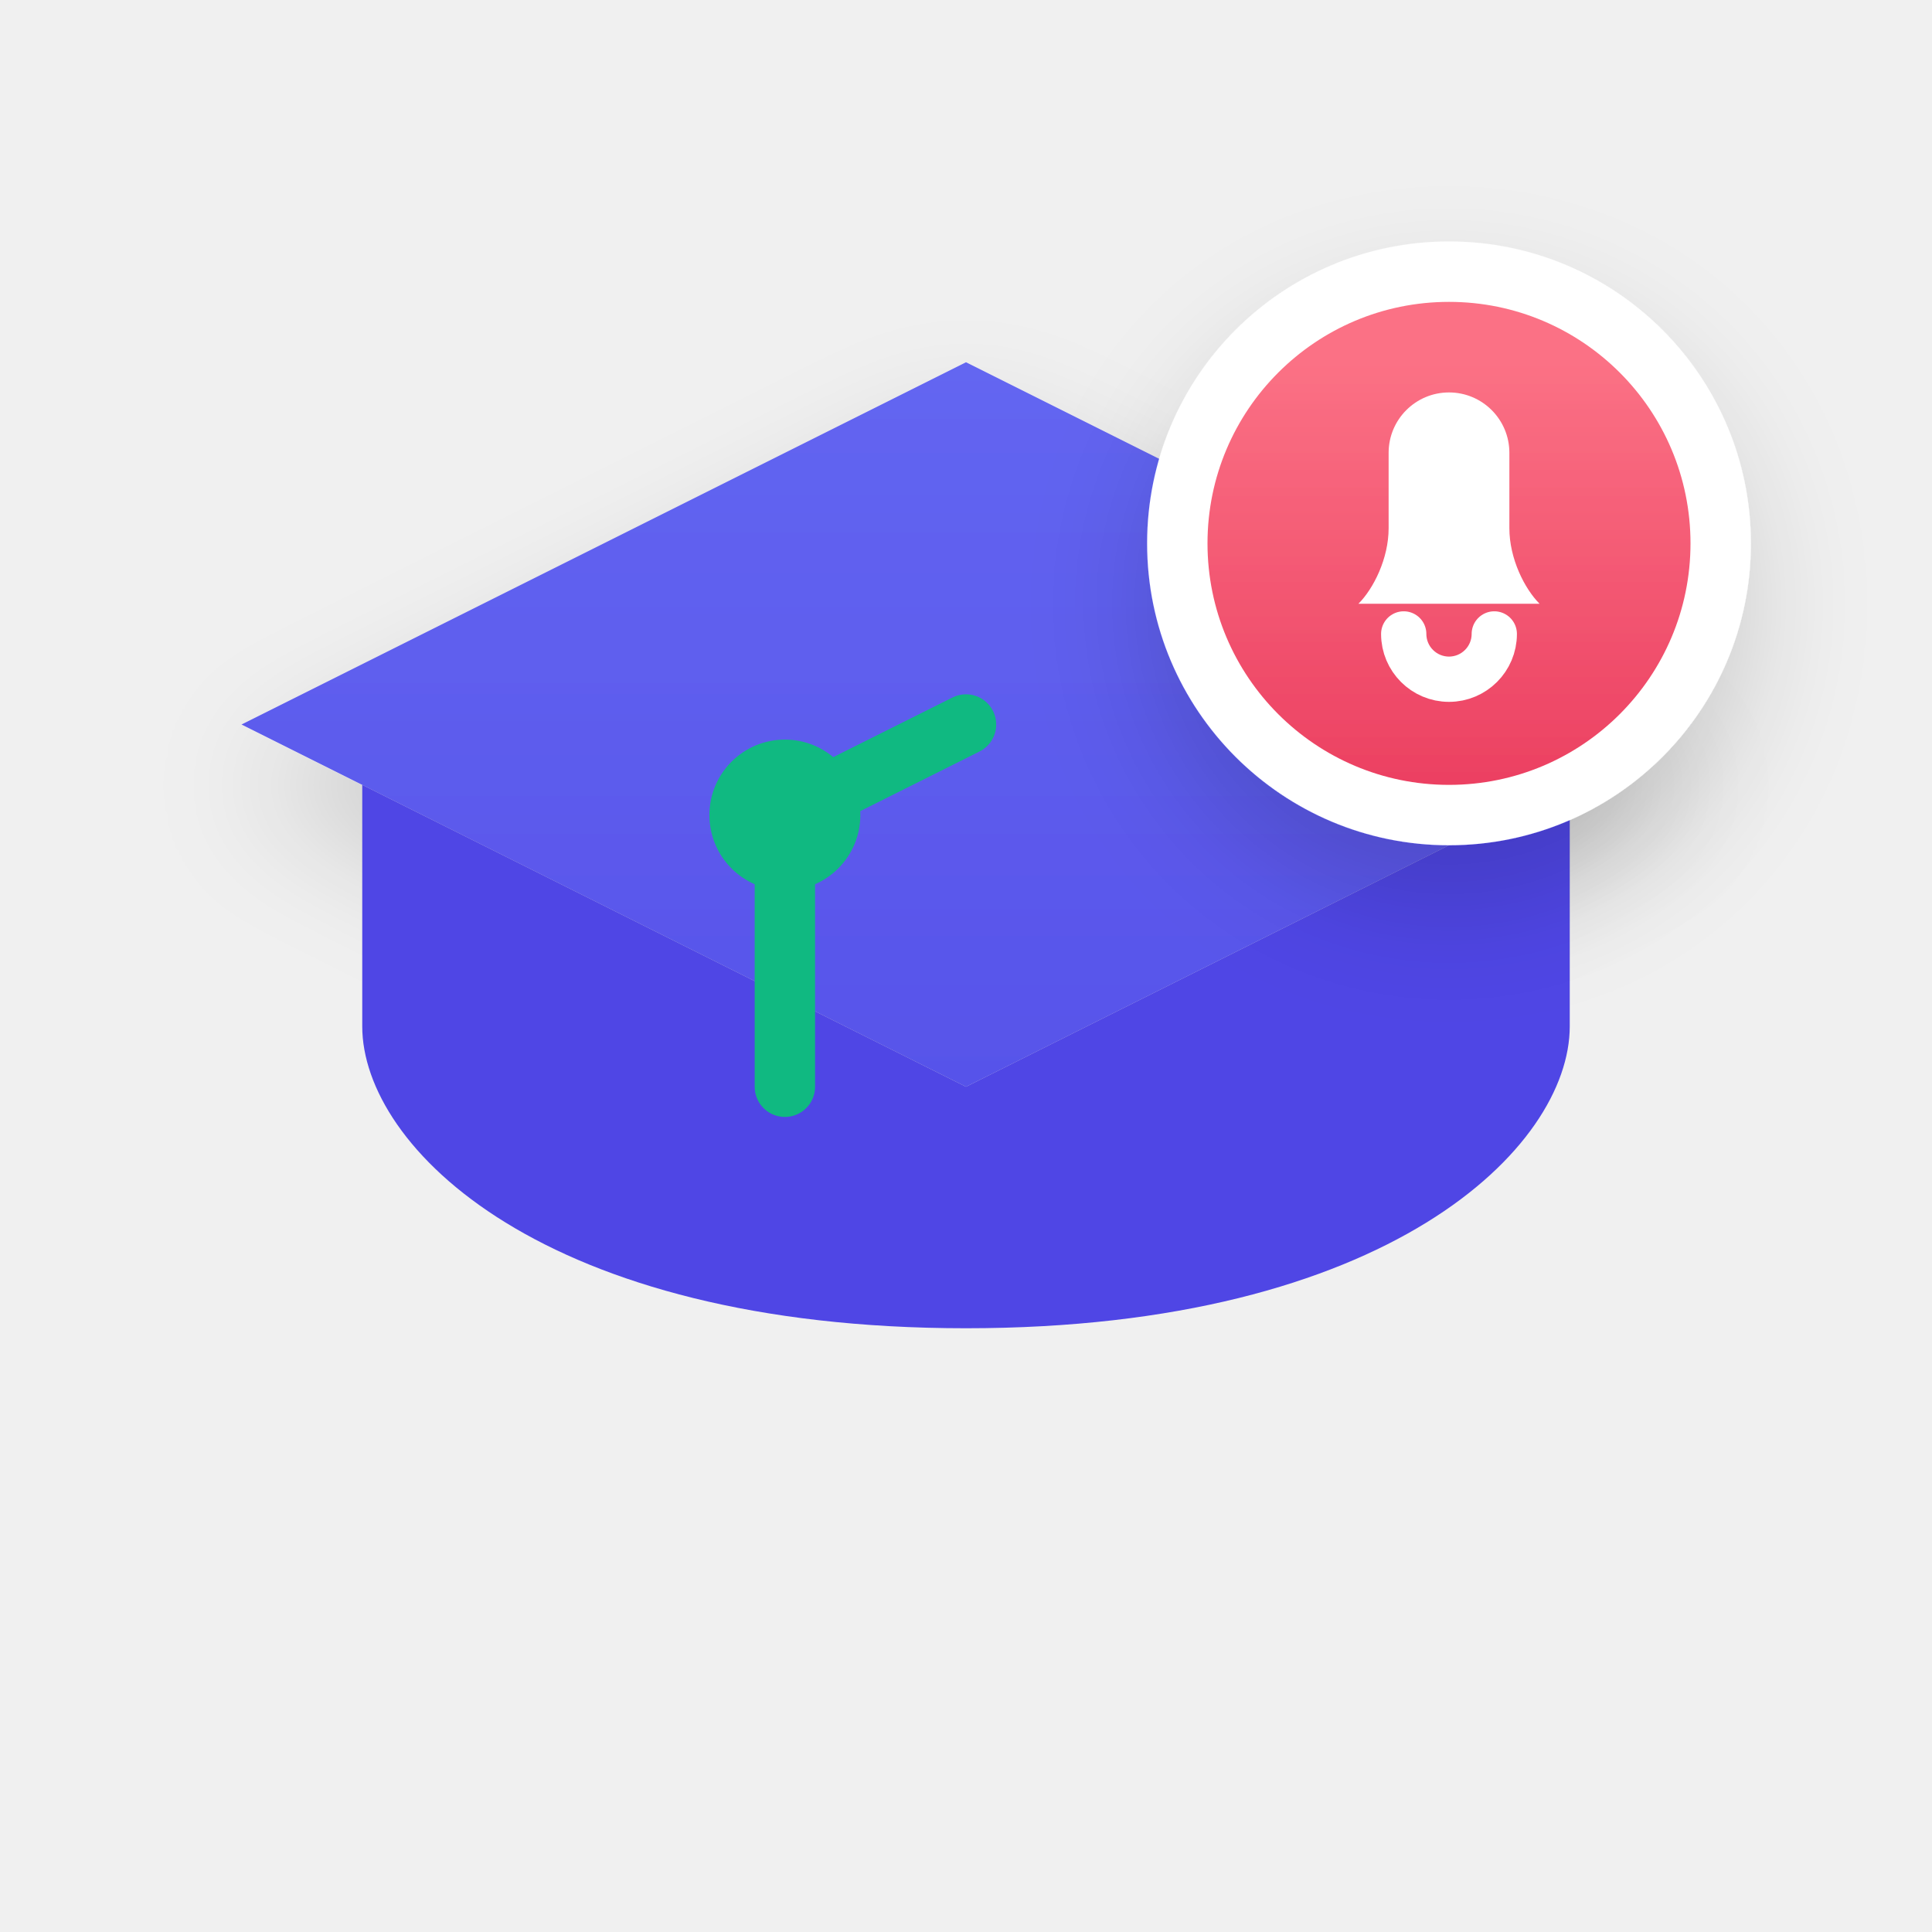
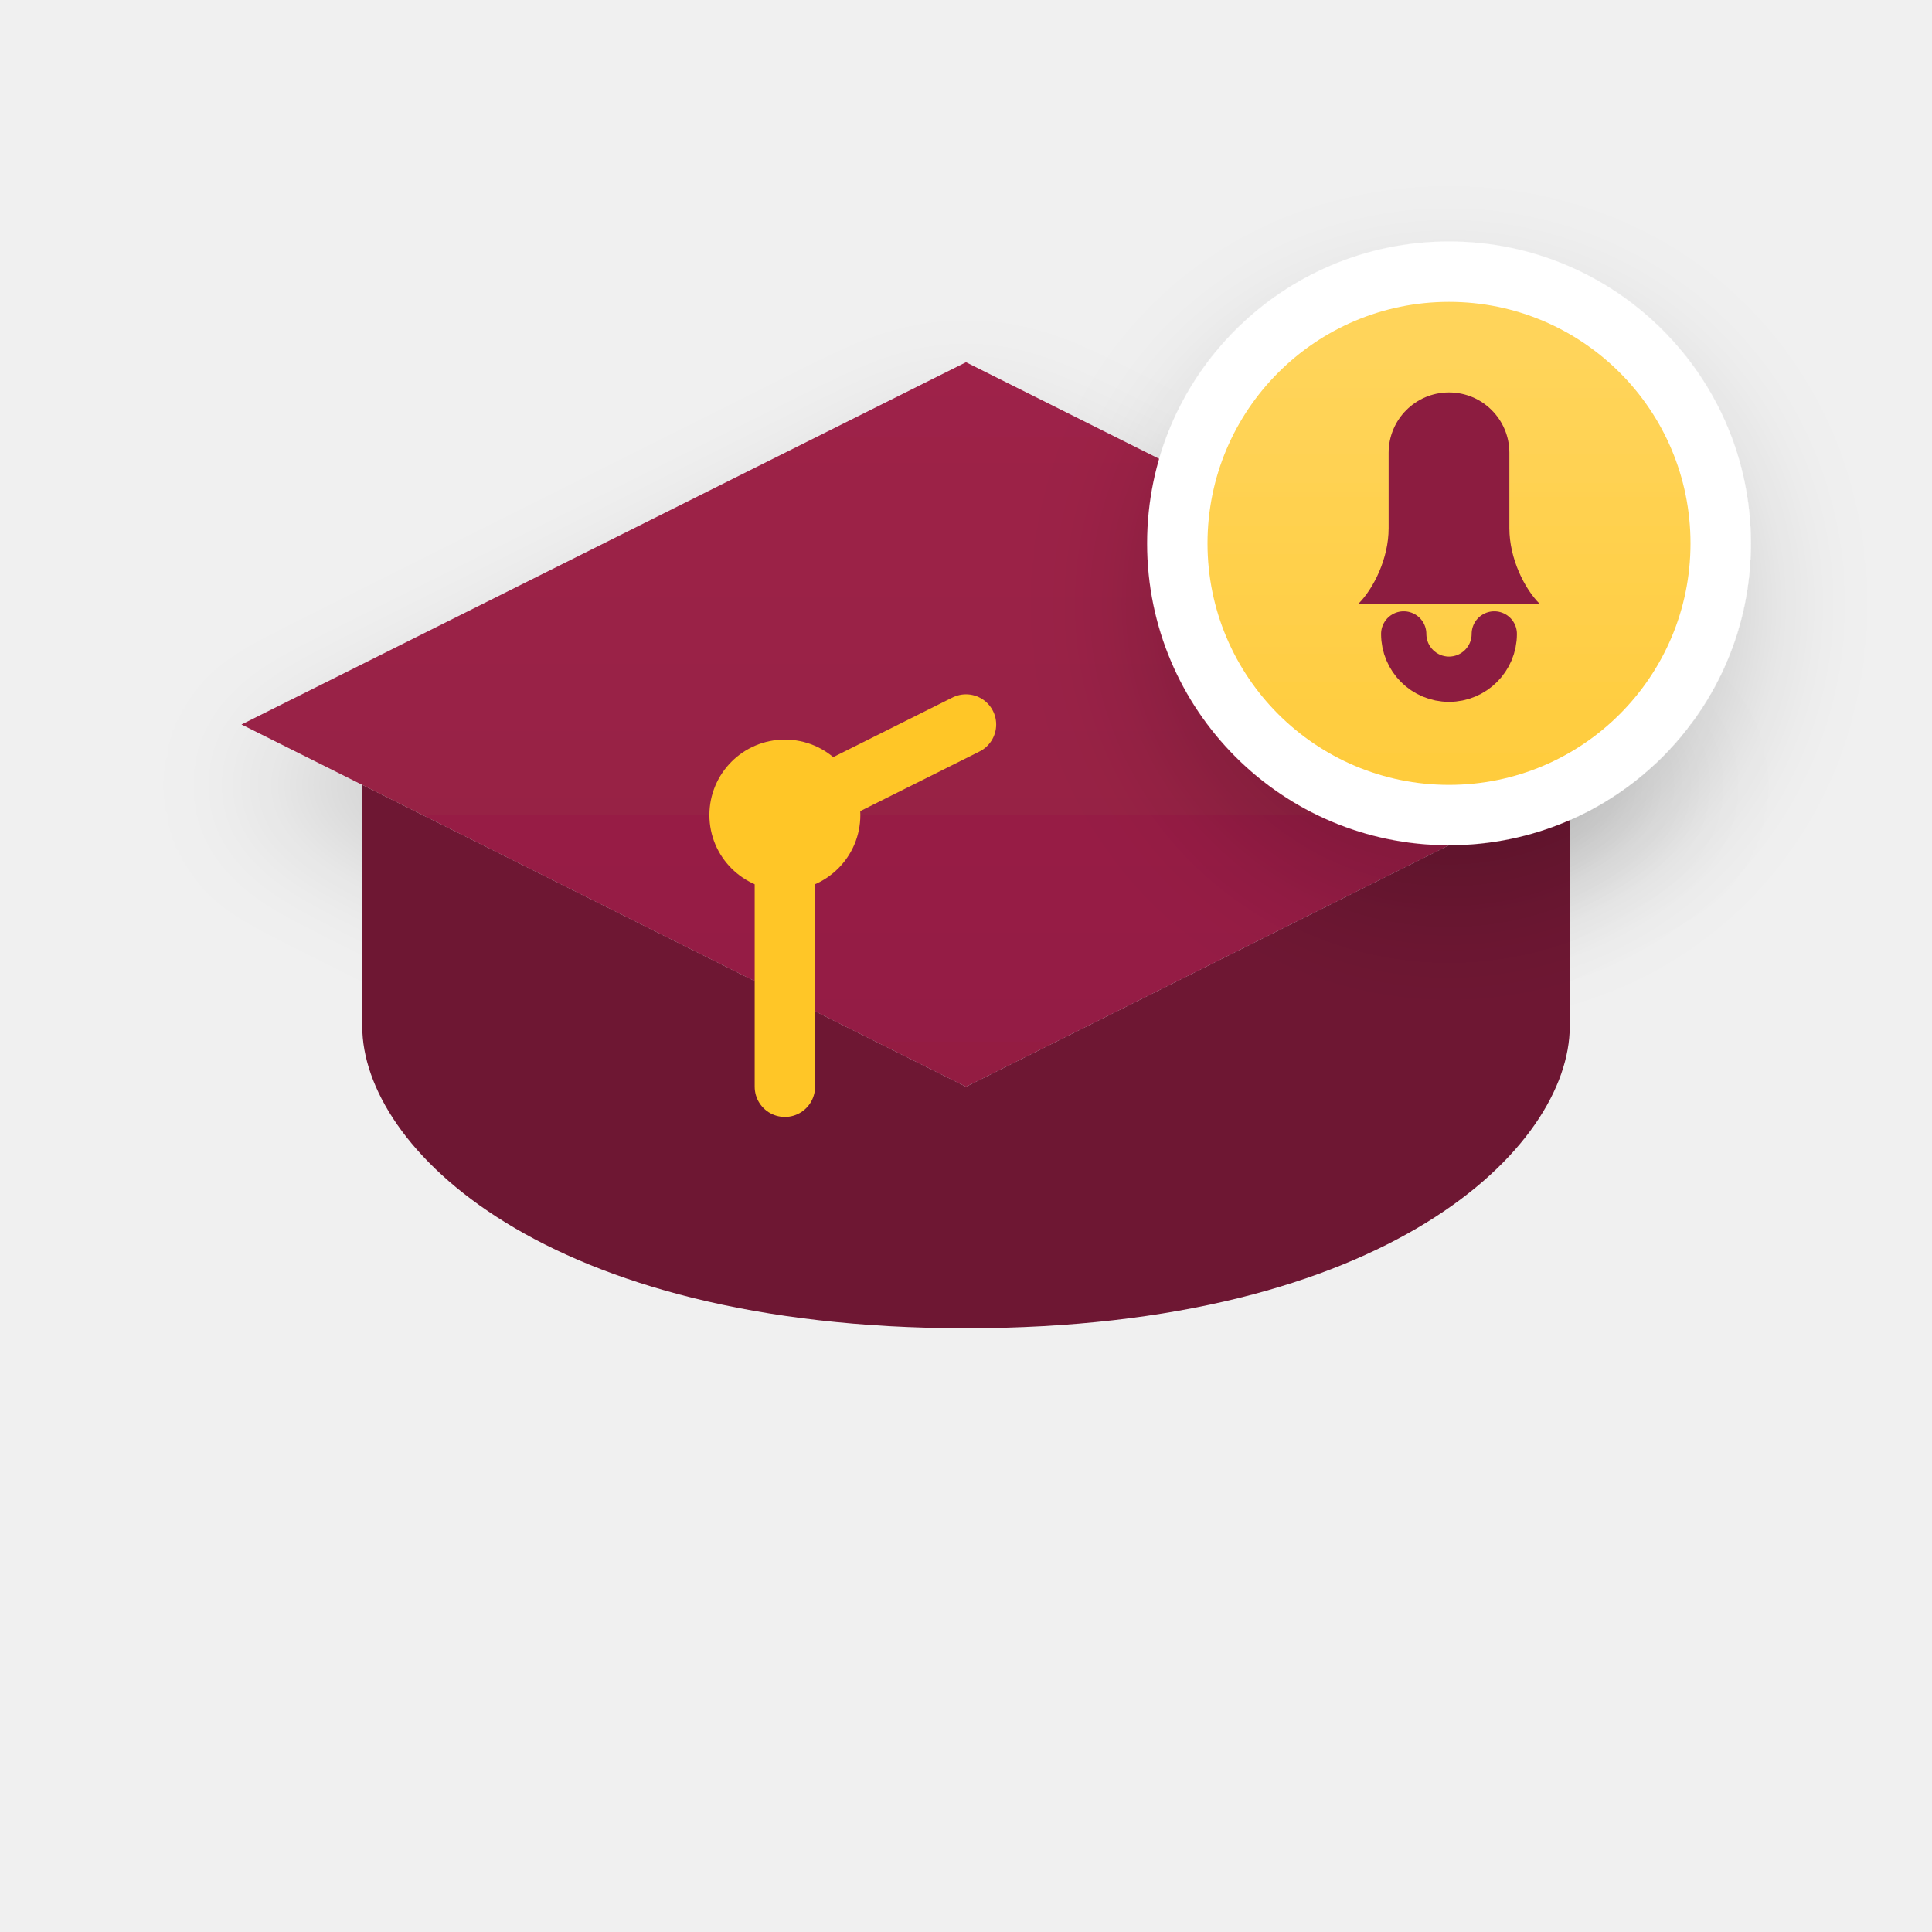
<svg xmlns="http://www.w3.org/2000/svg" width="64" height="64" viewBox="0 0 64 64" fill="none">
  <defs>
    <linearGradient id="capGradient" x1="32" y1="12" x2="32" y2="52" gradientUnits="userSpaceOnUse">
-       <stop offset="0%" stop-color="#6366f1" />
-       <stop offset="100%" stop-color="#4f46e5" />
+       <stop offset="0%" stop-color="#9E2148" />
+       <stop offset="100%" stop-color="#8C1D40" />
    </linearGradient>
    <linearGradient id="bellGradient" x1="48" y1="12" x2="48" y2="36" gradientUnits="userSpaceOnUse">
-       <stop offset="0%" stop-color="#fb7185" />
-       <stop offset="100%" stop-color="#e11d48" />
+       <stop offset="0%" stop-color="#FFD45A" />
+       <stop offset="100%" stop-color="#FFC627" />
    </linearGradient>
    <filter id="shadow" x="-4" y="-4" width="72" height="72" filterUnits="userSpaceOnUse">
      <feDropShadow dx="0" dy="2" stdDeviation="2" flood-color="#000" flood-opacity="0.15" />
    </filter>
  </defs>
  <path d="M32 12L8 24L32 36L56 24L32 12Z" fill="url(#capGradient)" filter="url(#shadow)" />
-   <path d="M52 26V34C52 38 46 44 32 44C18 44 12 38 12 34V26L32 36L52 26Z" fill="#4F46E5" />
-   <path d="M32 24L26 27" stroke="#10b981" stroke-width="2" stroke-linecap="round" />
-   <circle cx="26" cy="27" r="2.5" fill="#10b981" />
-   <path d="M26 27V36" stroke="#10b981" stroke-width="2" stroke-linecap="round" />
+   <path d="M52 26V34C52 38 46 44 32 44C18 44 12 38 12 34V26L32 36L52 26Z" fill="#6E1733" />
+   <path d="M32 24L26 27" stroke="#FFC627" stroke-width="2" stroke-linecap="round" />
+   <circle cx="26" cy="27" r="2.5" fill="#FFC627" />
+   <path d="M26 27V36" stroke="#FFC627" stroke-width="2" stroke-linecap="round" />
  <g filter="url(#shadow)">
    <circle cx="48" cy="18" r="10" fill="#ffffff" />
    <circle cx="48" cy="18" r="8" fill="url(#bellGradient)" />
-     <path d="M48 13C46.895 13 46 13.895 46 15V17.5C46 18.5 45.5 19.5 45 20H51C50.5 19.5 50 18.5 50 17.5V15C50 13.895 49.105 13 48 13Z" fill="white" />
-     <path d="M46.5 21C46.5 21.828 47.172 22.5 48 22.5C48.828 22.5 49.5 21.828 49.5 21" stroke="white" stroke-width="1.5" stroke-linecap="round" />
+     <path d="M48 13C46.895 13 46 13.895 46 15V17.5C46 18.5 45.5 19.5 45 20H51C50.5 19.5 50 18.5 50 17.5V15C50 13.895 49.105 13 48 13Z" fill="#8C1D40" />
+     <path d="M46.5 21C46.5 21.828 47.172 22.5 48 22.5C48.828 22.5 49.5 21.828 49.5 21" stroke="#8C1D40" stroke-width="1.5" stroke-linecap="round" />
  </g>
</svg>
